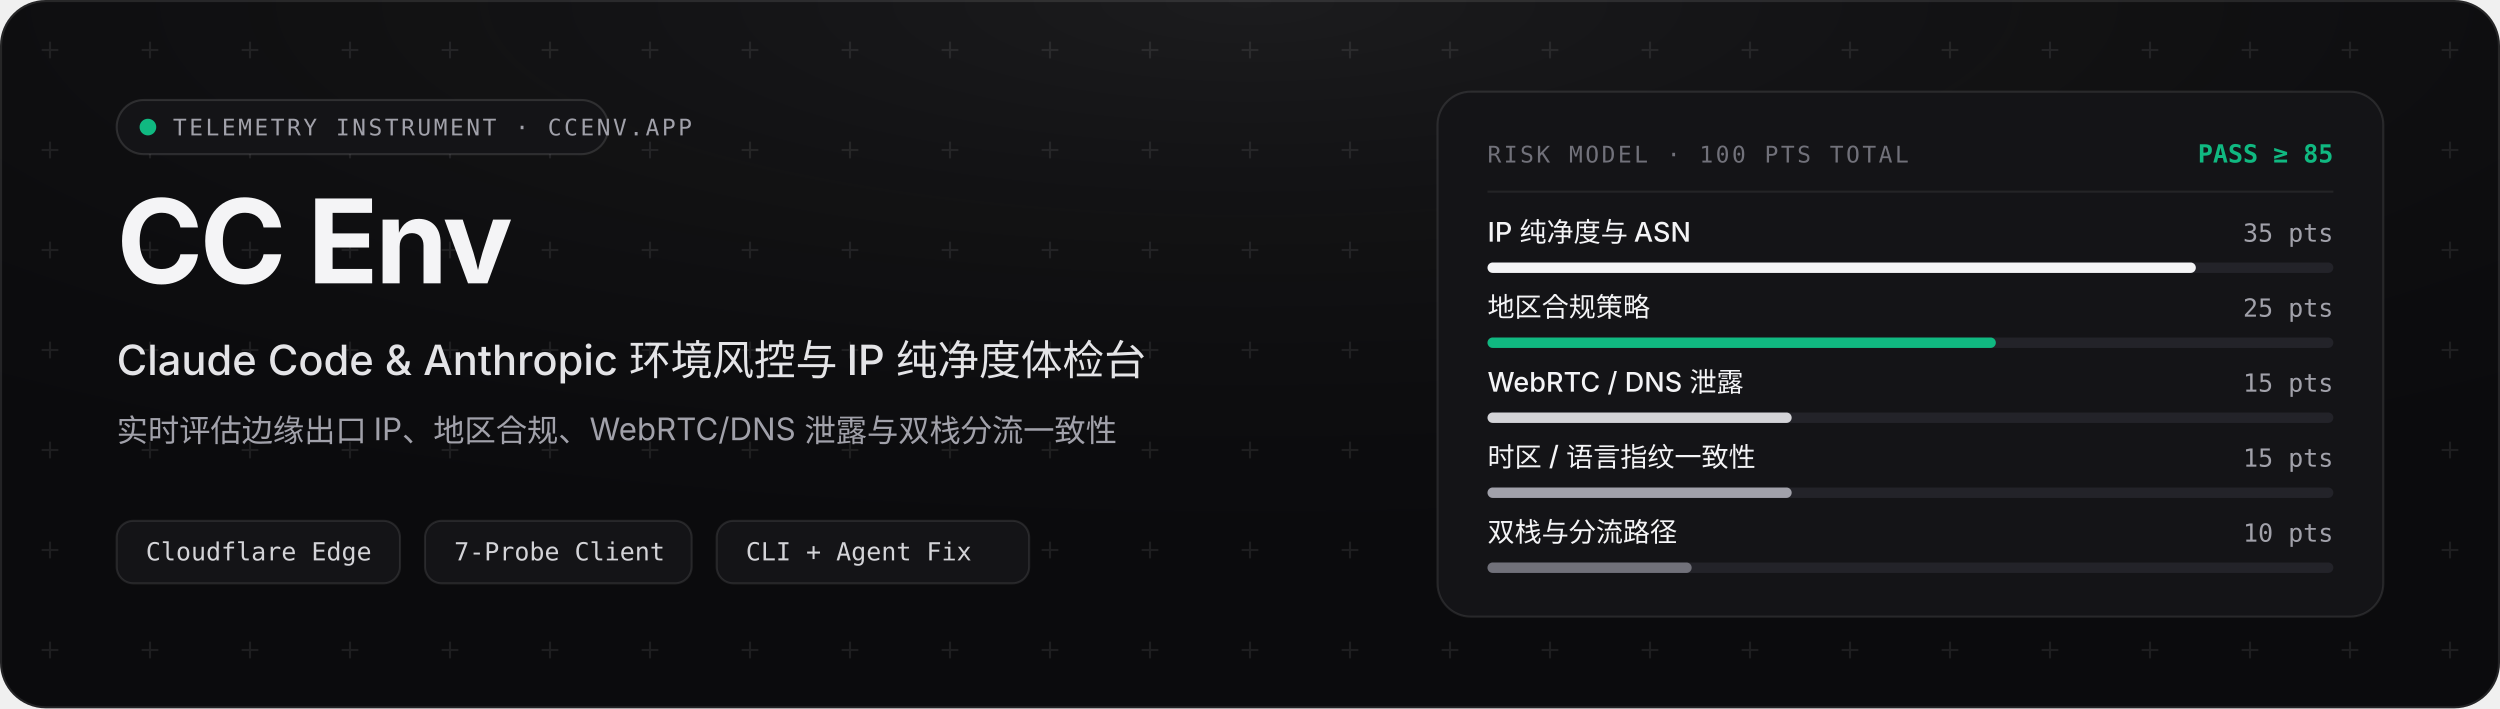
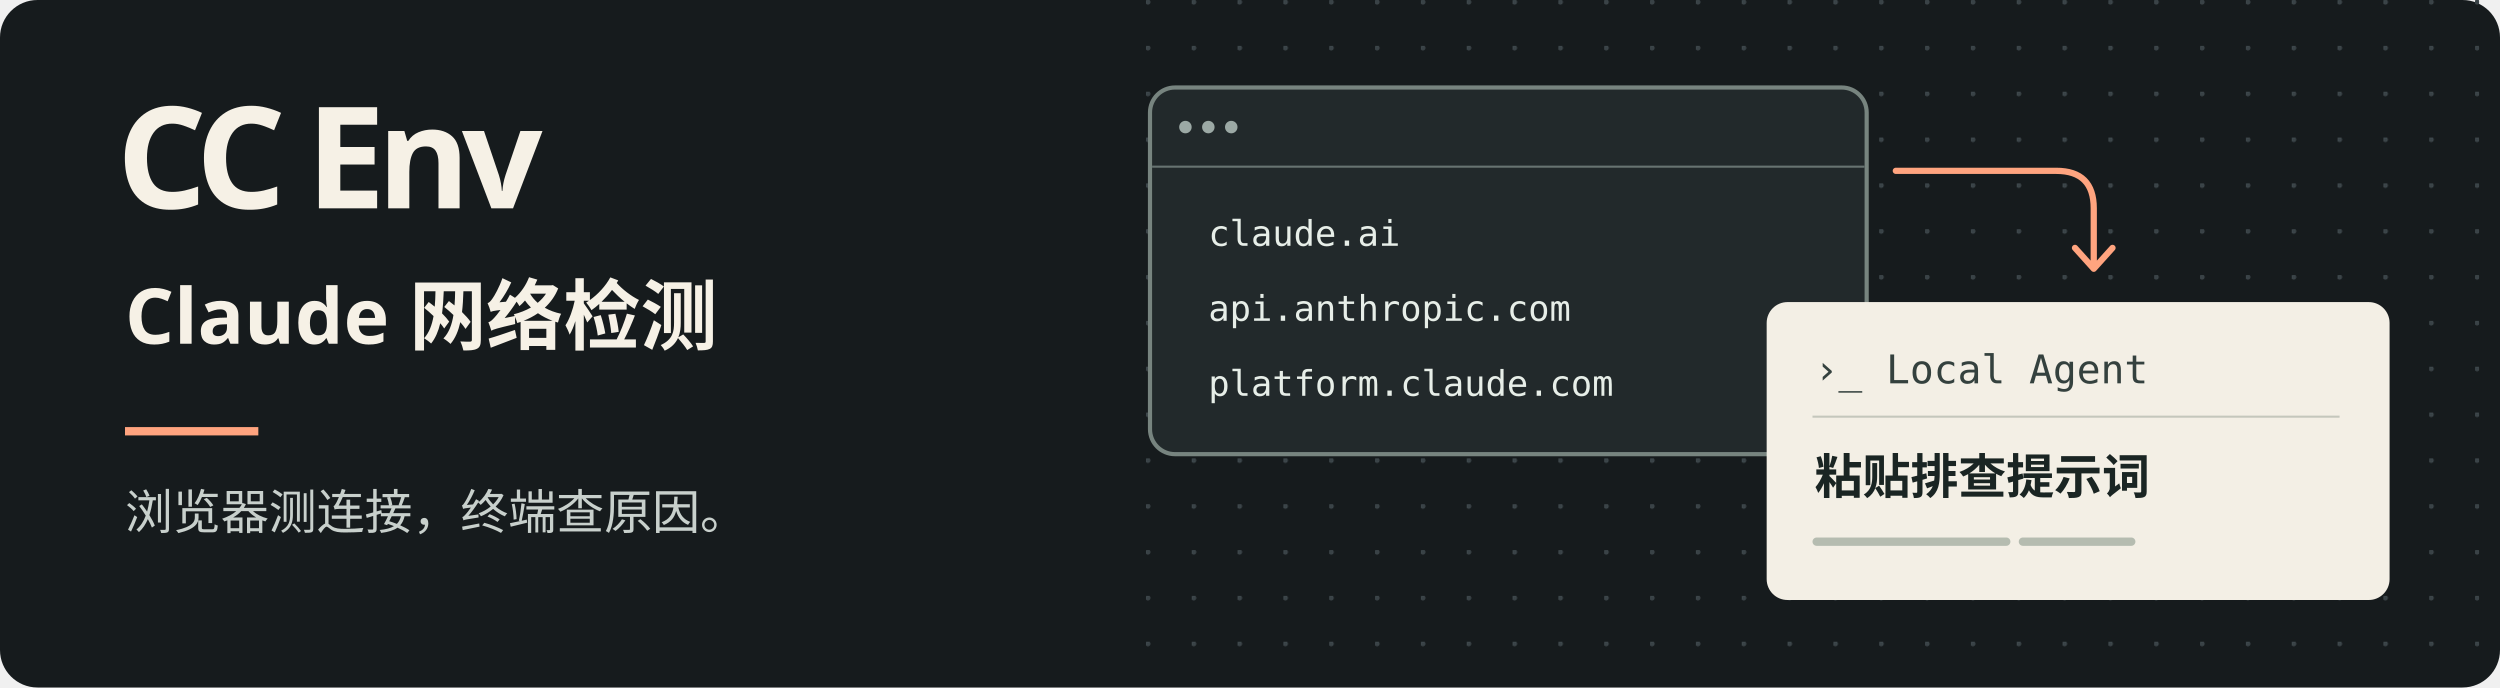
- <svg xmlns="http://www.w3.org/2000/svg" width="1200" height="340" viewBox="0 0 1200 340" role="img" aria-labelledby="hero-title hero-desc">
+ <svg xmlns="http://www.w3.org/2000/svg" width="1200" height="330" viewBox="0 0 1200 330" role="img" aria-labelledby="title desc">
  <defs>
-     <radialGradient id="keylight" cx="50%" cy="0%" r="85%">
-       <stop offset="0%" stop-color="#ffffff" stop-opacity="0.07" />
-       <stop offset="100%" stop-color="#0b0b0d" stop-opacity="0" />
-     </radialGradient>
-     <pattern id="crosshair" width="48" height="48" patternUnits="userSpaceOnUse">
-       <path d="M24 20v8M20 24h8" stroke="#ffffff" stroke-opacity="0.08" stroke-width="1" />
+     <pattern id="dots" width="22" height="22" patternUnits="userSpaceOnUse">
+       <circle cx="1" cy="1" r="1.25" fill="#394246" />
    </pattern>
+     <g id="window-dots" fill="#9ca9a5">
+       <circle cx="0" cy="0" r="3" />
+       <circle cx="11" cy="0" r="3" />
+       <circle cx="22" cy="0" r="3" />
+     </g>
  </defs>
-   <rect width="1200" height="340" rx="22" fill="#0B0B0D" />
-   <rect width="1200" height="340" rx="22" fill="url(#crosshair)" />
-   <rect width="1200" height="340" rx="22" fill="url(#keylight)" />
-   <rect x="0.5" y="0.5" width="1199" height="339" rx="21.5" fill="none" stroke="#ffffff" stroke-opacity="0.1" />
-   <g transform="translate(56 48)">
-     <rect x="0" y="0" width="236" height="26" rx="13" fill="#141417" stroke="#ffffff" stroke-opacity="0.12" />
-     <circle cx="15" cy="13" r="4" fill="#10B981" />
-     <text x="27" y="17" fill="#A1A1AA" font-family="ui-monospace, SFMono-Regular, Menlo, monospace" font-size="11" letter-spacing="1.2">TELEMETRY INSTRUMENT · CCENV.APP</text>
-     <text x="0" y="88" fill="#F4F4F6" font-family="-apple-system, BlinkMacSystemFont, 'Segoe UI', 'PingFang SC', sans-serif" font-size="56" font-weight="700" letter-spacing="-1.5">CC Env</text>
-     <text x="0" y="132" fill="#E4E4E7" font-family="-apple-system, BlinkMacSystemFont, 'Segoe UI', 'PingFang SC', sans-serif" font-size="20" font-weight="500">Claude Code &amp; Anthropic 环境风控与 IP 纯净度体检台</text>
-     <text x="0" y="164" fill="#A1A1AA" font-family="-apple-system, BlinkMacSystemFont, 'Segoe UI', 'PingFang SC', sans-serif" font-size="15">实时评估边缘出口 IP、地区合规、WebRTC/DNS 泄露与双栈分流一致性</text>
-     <g transform="translate(0 202)" font-family="ui-monospace, SFMono-Regular, Menlo, monospace" font-size="12">
-       <rect x="0" y="0" width="136" height="30" rx="8" fill="#141417" stroke="#ffffff" stroke-opacity="0.1" />
-       <text x="14" y="19" fill="#D4D4D8">Cloudflare Edge</text>
-       <rect x="148" y="0" width="128" height="30" rx="8" fill="#141417" stroke="#ffffff" stroke-opacity="0.1" />
-       <text x="162" y="19" fill="#D4D4D8">7-Probe Client</text>
-       <rect x="288" y="0" width="150" height="30" rx="8" fill="#141417" stroke="#ffffff" stroke-opacity="0.1" />
-       <text x="302" y="19" fill="#D4D4D8">CLI + Agent Fix</text>
+   <rect width="1200" height="330" fill="#161b1d" rx="18" />
+   <rect x="550" width="640" height="325" fill="url(#dots)" />
+   <g font-family="system-ui, 'PingFang SC', 'Microsoft YaHei', sans-serif">
+     <text x="56" y="100" fill="#f6f1e6" font-size="68" font-weight="740" letter-spacing="-4">CC Env</text>
+     <text x="60" y="165" fill="#f6f1e6" font-size="37" font-weight="600">Claude 网络检测</text>
+     <path d="M60 207h64" stroke="#ffa47f" stroke-width="4" />
+     <text x="60" y="254" fill="#c8d0cc" font-size="23">浏览器测连接，终端查原因。</text>
+   </g>
+   <g id="browser" transform="translate(552 42)">
+     <rect width="344" height="176" rx="12" fill="#22292b" stroke="#77847f" stroke-width="2" />
+     <path d="M1 38h342" stroke="#677371" />
+     <use href="#window-dots" x="17" y="19" />
+     <g font-family="ui-monospace, Menlo, monospace" font-size="17" fill="#e7eee8">
+       <text x="28" y="76">claude.ai</text>
+       <text x="28" y="112">api.anthropic.com</text>
+       <text x="28" y="148">platform.claude.com</text>
    </g>
  </g>
-   <g transform="translate(690 44)">
-     <rect x="0" y="0" width="454" height="252" rx="16" fill="#141417" stroke="#ffffff" stroke-opacity="0.1" />
-     <text x="24" y="34" fill="#71717A" font-family="ui-monospace, SFMono-Regular, Menlo, monospace" font-size="11" letter-spacing="1.2">RISK MODEL · 100 PTS TOTAL</text>
-     <text x="430" y="34" text-anchor="end" fill="#10B981" font-family="ui-monospace, SFMono-Regular, Menlo, monospace" font-size="12" font-weight="600">PASS ≥ 85</text>
-     <line x1="24" y1="48" x2="430" y2="48" stroke="#ffffff" stroke-opacity="0.07" />
-     <g transform="translate(24 72)">
-       <text x="0" y="0" fill="#F4F4F6" font-family="-apple-system, BlinkMacSystemFont, 'PingFang SC', sans-serif" font-size="13" font-weight="500">IP 纯净度与 ASN</text>
-       <text x="406" y="0" text-anchor="end" fill="#A1A1AA" font-family="ui-monospace, SFMono-Regular, Menlo, monospace" font-size="12">35 pts</text>
-       <rect x="0" y="10" width="406" height="5" rx="2.5" fill="#232329" />
-       <rect x="0" y="10" width="340" height="5" rx="2.5" fill="#F4F4F6" />
-     </g>
-     <g transform="translate(24 108)">
-       <text x="0" y="0" fill="#F4F4F6" font-family="-apple-system, BlinkMacSystemFont, 'PingFang SC', sans-serif" font-size="13" font-weight="500">地区合规策略</text>
-       <text x="406" y="0" text-anchor="end" fill="#A1A1AA" font-family="ui-monospace, SFMono-Regular, Menlo, monospace" font-size="12">25 pts</text>
-       <rect x="0" y="10" width="406" height="5" rx="2.5" fill="#232329" />
-       <rect x="0" y="10" width="244" height="5" rx="2.5" fill="#10B981" />
-     </g>
-     <g transform="translate(24 144)">
-       <text x="0" y="0" fill="#F4F4F6" font-family="-apple-system, BlinkMacSystemFont, 'PingFang SC', sans-serif" font-size="13" font-weight="500">WebRTC / DNS 泄露</text>
-       <text x="406" y="0" text-anchor="end" fill="#A1A1AA" font-family="ui-monospace, SFMono-Regular, Menlo, monospace" font-size="12">15 pts</text>
-       <rect x="0" y="10" width="406" height="5" rx="2.5" fill="#232329" />
-       <rect x="0" y="10" width="146" height="5" rx="2.5" fill="#D4D4D8" />
-     </g>
-     <g transform="translate(24 180)">
-       <text x="0" y="0" fill="#F4F4F6" font-family="-apple-system, BlinkMacSystemFont, 'PingFang SC', sans-serif" font-size="13" font-weight="500">时区 / 语言指纹一致性</text>
-       <text x="406" y="0" text-anchor="end" fill="#A1A1AA" font-family="ui-monospace, SFMono-Regular, Menlo, monospace" font-size="12">15 pts</text>
-       <rect x="0" y="10" width="406" height="5" rx="2.5" fill="#232329" />
-       <rect x="0" y="10" width="146" height="5" rx="2.5" fill="#A1A1AA" />
-     </g>
-     <g transform="translate(24 216)">
-       <text x="0" y="0" fill="#F4F4F6" font-family="-apple-system, BlinkMacSystemFont, 'PingFang SC', sans-serif" font-size="13" font-weight="500">双栈与分流路径</text>
-       <text x="406" y="0" text-anchor="end" fill="#A1A1AA" font-family="ui-monospace, SFMono-Regular, Menlo, monospace" font-size="12">10 pts</text>
-       <rect x="0" y="10" width="406" height="5" rx="2.5" fill="#232329" />
-       <rect x="0" y="10" width="98" height="5" rx="2.5" fill="#71717A" />
-     </g>
+   <g id="handoff" fill="none" stroke="#ffa47f" stroke-width="3" stroke-linecap="round" stroke-linejoin="round">
+     <path d="M910 82h77q18 0 18 18v28m-9-9 9 10 9-10" />
+   </g>
+   <g id="terminal" transform="translate(848 145)">
+     <rect width="299" height="143" rx="10" fill="#f3efe5" />
+     <text x="23" y="39" font-family="ui-monospace, Menlo, monospace" font-size="19" fill="#34413e">›_  Local Agent</text>
+     <path d="M22 55h253" stroke="#c4c7bc" />
+     <text x="23" y="92" font-family="system-ui, 'PingFang SC', sans-serif" font-size="23" font-weight="600" fill="#1a2523">粘贴排查提示词</text>
+     <path d="M24 115h91m8 0h52" stroke="#b5bcb0" stroke-width="4" stroke-linecap="round" />
  </g>
</svg>
